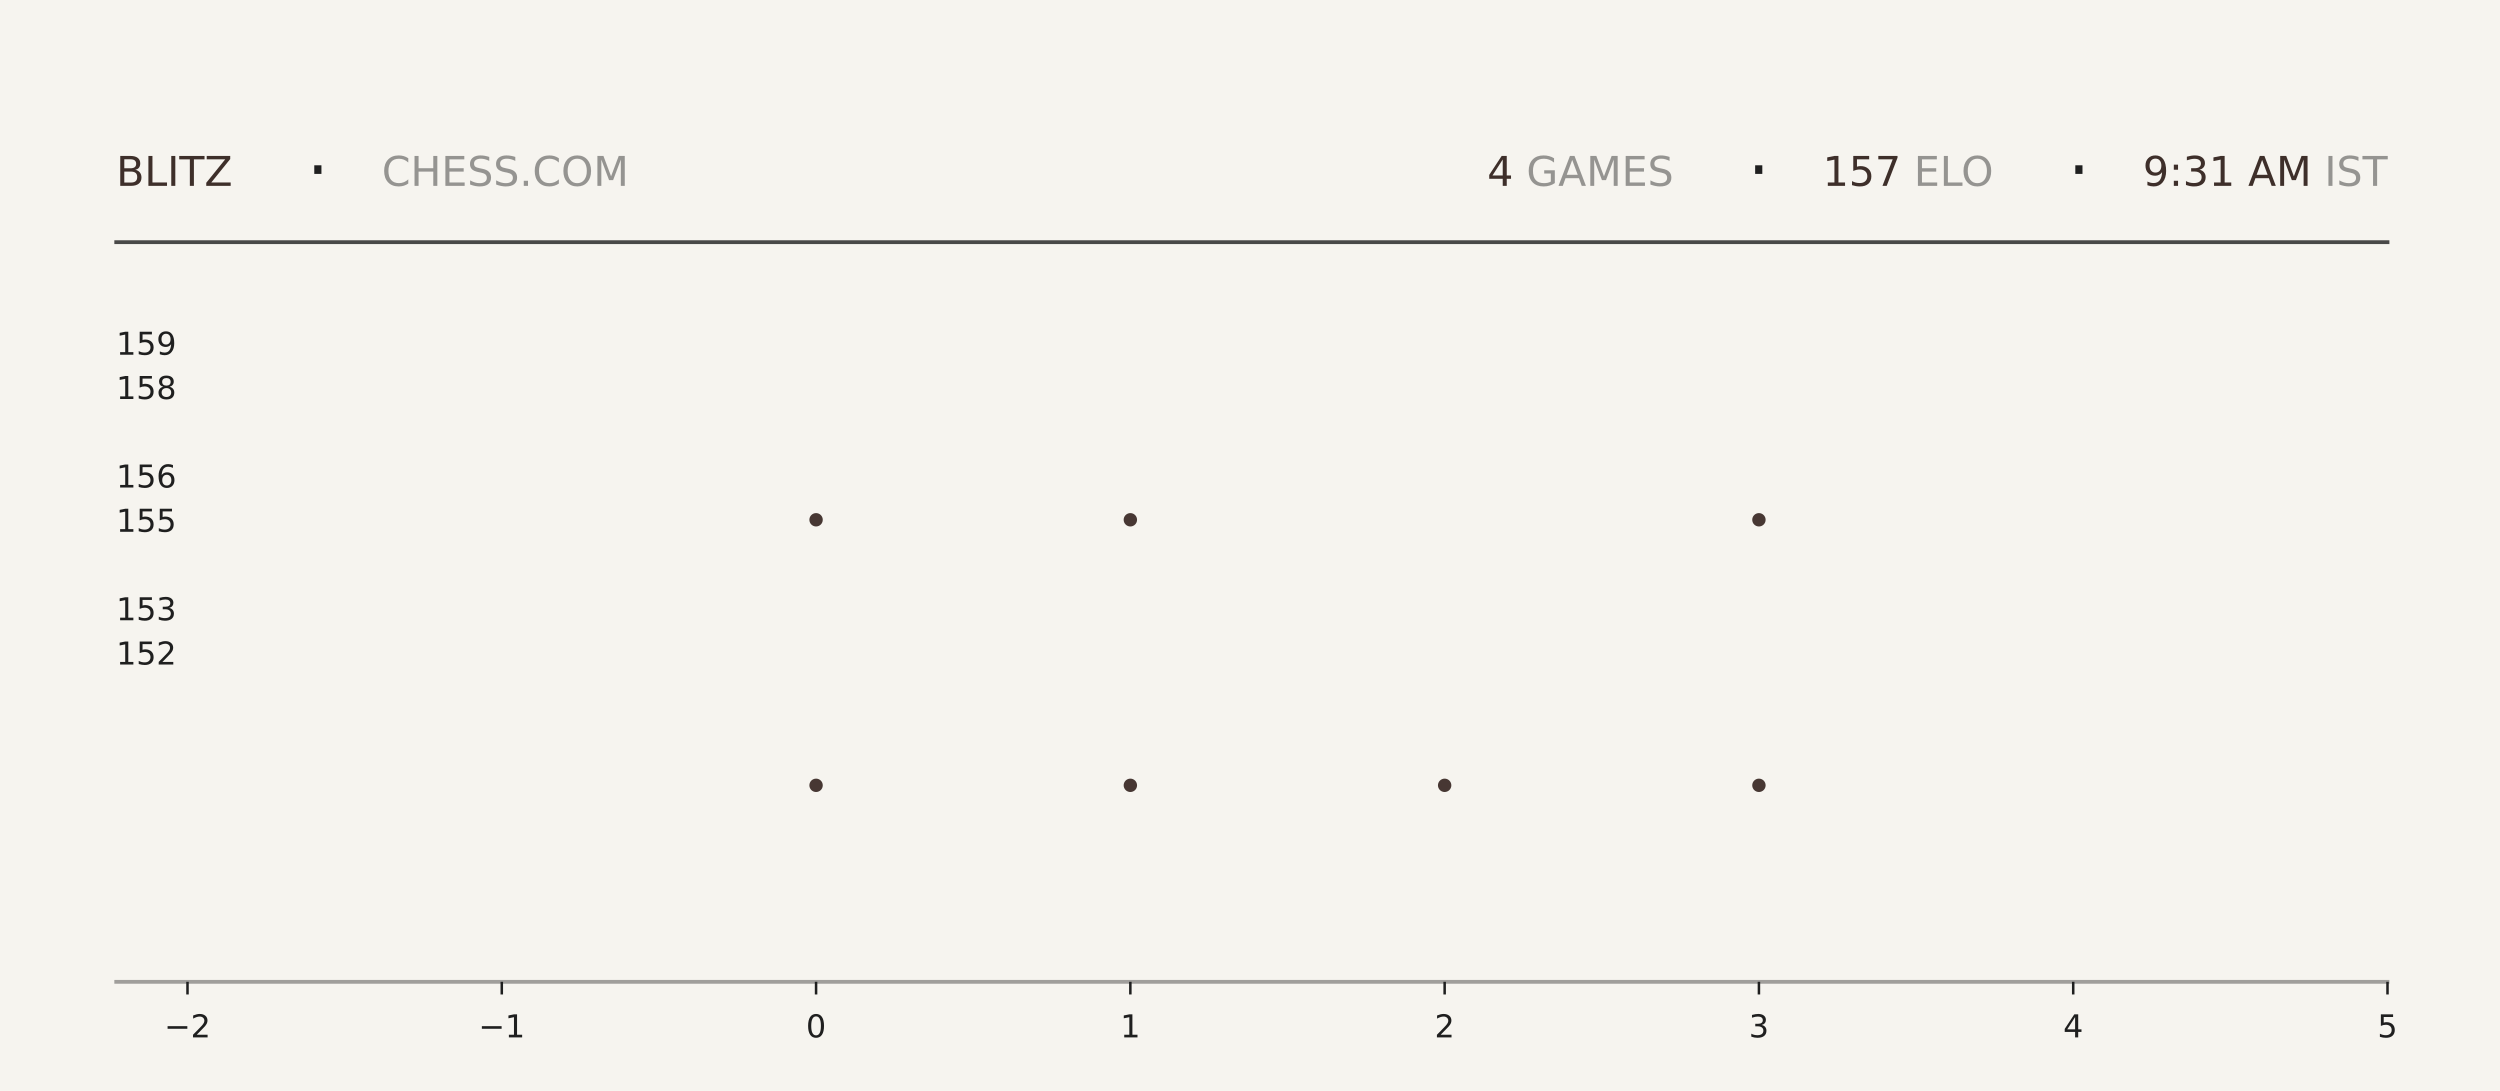
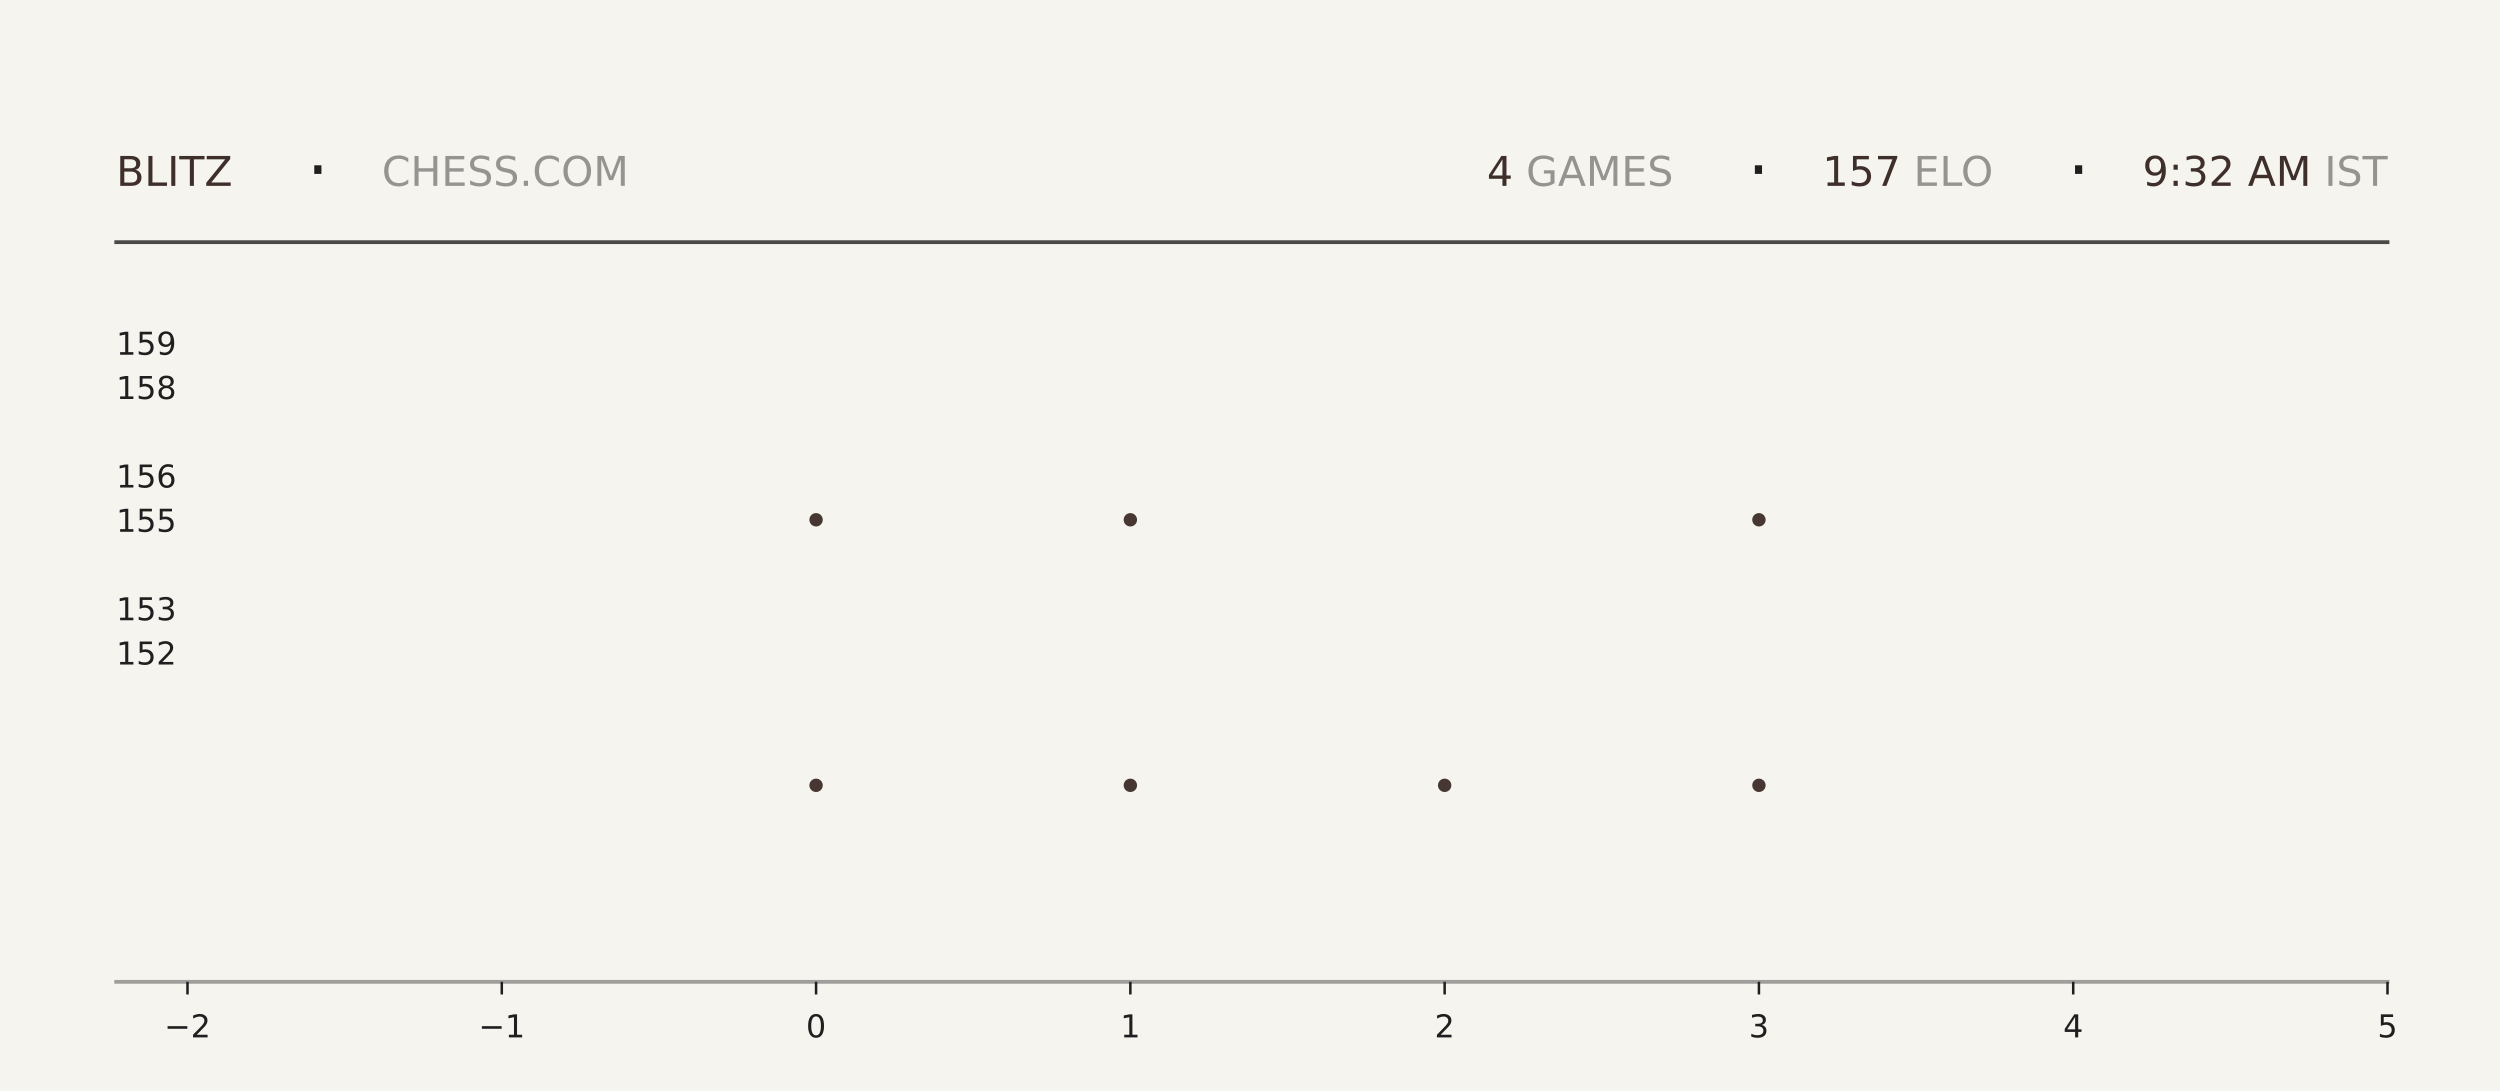
<svg xmlns="http://www.w3.org/2000/svg" xmlns:xlink="http://www.w3.org/1999/xlink" width="792pt" height="345.6pt" viewBox="0 0 792 345.6" version="1.1">
  <defs>
    <style type="text/css">*{stroke-linejoin: round; stroke-linecap: butt}</style>
  </defs>
  <g id="figure_1">
    <g id="patch_1">
      <path d="M 0 345.6  L 792 345.6  L 792 0  L 0 0  z " style="fill: #f6f4ef" />
    </g>
    <g id="axes_1">
      <g id="patch_2">
        <path d="M 59.4 311.04  L 756.36 311.04  L 756.36 103.68  L 59.4 103.68  z " style="fill: #f6f4ef" />
      </g>
      <g id="PathCollection_1">
        <defs>
-           <path id="m7919af1cf6" d="M 0 2.121  C 0.563 2.121 1.102 1.898 1.5 1.5  C 1.898 1.102 2.121 0.563 2.121 0  C 2.121 -0.563 1.898 -1.102 1.5 -1.5  C 1.102 -1.898 0.563 -2.121 0 -2.121  C -0.563 -2.121 -1.102 -1.898 -1.5 -1.5  C -1.898 -1.102 -2.121 -0.563 -2.121 0  C -2.121 0.563 -1.898 1.102 -1.5 1.5  C -1.102 1.898 -0.563 2.121 0 2.121  z " />
-         </defs>
-         <g clip-path="url(#p4f26fd33c6)">
-           <use xlink:href="#m7919af1cf6" x="258.531" y="248.79" style="fill: #3e2f2a; fill-opacity: 0.95" />
-           <use xlink:href="#m7919af1cf6" x="258.531" y="164.668" style="fill: #3e2f2a; fill-opacity: 0.95" />
+           <path id="mb1b7c288c2" d="M 0 2.121  C 0.563 2.121 1.102 1.898 1.5 1.5  C 1.898 1.102 2.121 0.563 2.121 0  C 2.121 -0.563 1.898 -1.102 1.5 -1.5  C 1.102 -1.898 0.563 -2.121 0 -2.121  C -0.563 -2.121 -1.102 -1.898 -1.5 -1.5  C -1.898 -1.102 -2.121 -0.563 -2.121 0  C -2.121 0.563 -1.898 1.102 -1.5 1.5  C -1.102 1.898 -0.563 2.121 0 2.121  z " />
+         </defs>
+         <g clip-path="url(#p790beb0918)">
+           <use xlink:href="#mb1b7c288c2" x="258.531" y="248.79" style="fill: #3e2f2a; fill-opacity: 0.95" />
+           <use xlink:href="#mb1b7c288c2" x="258.531" y="164.668" style="fill: #3e2f2a; fill-opacity: 0.95" />
        </g>
      </g>
      <g id="PathCollection_2">
-         <g clip-path="url(#p4f26fd33c6)">
-           <use xlink:href="#m7919af1cf6" x="358.097" y="248.79" style="fill: #3e2f2a; fill-opacity: 0.95" />
-           <use xlink:href="#m7919af1cf6" x="358.097" y="164.668" style="fill: #3e2f2a; fill-opacity: 0.95" />
-           <use xlink:href="#m7919af1cf6" x="358.097" y="80.547" style="fill: #3e2f2a; fill-opacity: 0.95" />
+         <g clip-path="url(#p790beb0918)">
+           <use xlink:href="#mb1b7c288c2" x="358.097" y="248.79" style="fill: #3e2f2a; fill-opacity: 0.95" />
+           <use xlink:href="#mb1b7c288c2" x="358.097" y="164.668" style="fill: #3e2f2a; fill-opacity: 0.95" />
+           <use xlink:href="#mb1b7c288c2" x="358.097" y="80.547" style="fill: #3e2f2a; fill-opacity: 0.95" />
        </g>
      </g>
      <g id="PathCollection_3">
-         <g clip-path="url(#p4f26fd33c6)">
-           <use xlink:href="#m7919af1cf6" x="457.663" y="248.79" style="fill: #3e2f2a; fill-opacity: 0.95" />
+         <g clip-path="url(#p790beb0918)">
+           <use xlink:href="#mb1b7c288c2" x="457.663" y="248.79" style="fill: #3e2f2a; fill-opacity: 0.95" />
        </g>
      </g>
      <g id="PathCollection_4">
-         <g clip-path="url(#p4f26fd33c6)">
-           <use xlink:href="#m7919af1cf6" x="557.229" y="248.79" style="fill: #3e2f2a; fill-opacity: 0.95" />
-           <use xlink:href="#m7919af1cf6" x="557.229" y="164.668" style="fill: #3e2f2a; fill-opacity: 0.95" />
-           <use xlink:href="#m7919af1cf6" x="557.229" y="80.547" style="fill: #3e2f2a; fill-opacity: 0.95" />
+         <g clip-path="url(#p790beb0918)">
+           <use xlink:href="#mb1b7c288c2" x="557.229" y="248.79" style="fill: #3e2f2a; fill-opacity: 0.95" />
+           <use xlink:href="#mb1b7c288c2" x="557.229" y="164.668" style="fill: #3e2f2a; fill-opacity: 0.95" />
+           <use xlink:href="#mb1b7c288c2" x="557.229" y="80.547" style="fill: #3e2f2a; fill-opacity: 0.95" />
        </g>
      </g>
      <g id="matplotlib.axis_1">
        <g id="xtick_1">
          <g id="line2d_1">
            <defs>
-               <path id="mfbb5817de0" d="M 0 0  L 0 4  " style="stroke: #1f1f1f; stroke-width: 0.8" />
+               <path id="m929037fd8c" d="M 0 0  L 0 4  " style="stroke: #1f1f1f; stroke-width: 0.8" />
            </defs>
            <g>
-               <use xlink:href="#mfbb5817de0" x="59.4" y="311.04" style="fill: #1f1f1f; stroke: #1f1f1f; stroke-width: 0.8" />
+               <use xlink:href="#m929037fd8c" x="59.4" y="311.04" style="fill: #1f1f1f; stroke: #1f1f1f; stroke-width: 0.8" />
            </g>
          </g>
          <g id="text_1">
            <g style="fill: #1f1f1f" transform="translate(52.02891 328.6384) scale(0.1 -0.1)">
              <defs>
                <path id="DejaVuSans-2212" d="M 678 2272  L 4684 2272  L 4684 1741  L 678 1741  L 678 2272  z " transform="scale(0.015625)" />
                <path id="DejaVuSans-32" d="M 1228 531  L 3431 531  L 3431 0  L 469 0  L 469 531  Q 828 903 1448 1529  Q 2069 2156 2228 2338  Q 2531 2678 2651 2914  Q 2772 3150 2772 3378  Q 2772 3750 2511 3984  Q 2250 4219 1831 4219  Q 1534 4219 1204 4116  Q 875 4013 500 3803  L 500 4441  Q 881 4594 1212 4672  Q 1544 4750 1819 4750  Q 2544 4750 2975 4387  Q 3406 4025 3406 3419  Q 3406 3131 3298 2873  Q 3191 2616 2906 2266  Q 2828 2175 2409 1742  Q 1991 1309 1228 531  z " transform="scale(0.015625)" />
              </defs>
              <use xlink:href="#DejaVuSans-2212" />
              <use xlink:href="#DejaVuSans-32" transform="translate(83.78906 0)" />
            </g>
          </g>
        </g>
        <g id="xtick_2">
          <g id="line2d_2">
            <g>
-               <use xlink:href="#mfbb5817de0" x="158.966" y="311.04" style="fill: #1f1f1f; stroke: #1f1f1f; stroke-width: 0.8" />
+               <use xlink:href="#m929037fd8c" x="158.966" y="311.04" style="fill: #1f1f1f; stroke: #1f1f1f; stroke-width: 0.8" />
            </g>
          </g>
          <g id="text_2">
            <g style="fill: #1f1f1f" transform="translate(151.5946 328.6384) scale(0.1 -0.1)">
              <defs>
                <path id="DejaVuSans-31" d="M 794 531  L 1825 531  L 1825 4091  L 703 3866  L 703 4441  L 1819 4666  L 2450 4666  L 2450 531  L 3481 531  L 3481 0  L 794 0  L 794 531  z " transform="scale(0.015625)" />
              </defs>
              <use xlink:href="#DejaVuSans-2212" />
              <use xlink:href="#DejaVuSans-31" transform="translate(83.78906 0)" />
            </g>
          </g>
        </g>
        <g id="xtick_3">
          <g id="line2d_3">
            <g>
-               <use xlink:href="#mfbb5817de0" x="258.531" y="311.04" style="fill: #1f1f1f; stroke: #1f1f1f; stroke-width: 0.8" />
+               <use xlink:href="#m929037fd8c" x="258.531" y="311.04" style="fill: #1f1f1f; stroke: #1f1f1f; stroke-width: 0.8" />
            </g>
          </g>
          <g id="text_3">
            <g style="fill: #1f1f1f" transform="translate(255.3502 328.6384) scale(0.1 -0.1)">
              <defs>
                <path id="DejaVuSans-30" d="M 2034 4250  Q 1547 4250 1301 3770  Q 1056 3291 1056 2328  Q 1056 1369 1301 889  Q 1547 409 2034 409  Q 2525 409 2770 889  Q 3016 1369 3016 2328  Q 3016 3291 2770 3770  Q 2525 4250 2034 4250  z M 2034 4750  Q 2819 4750 3233 4129  Q 3647 3509 3647 2328  Q 3647 1150 3233 529  Q 2819 -91 2034 -91  Q 1250 -91 836 529  Q 422 1150 422 2328  Q 422 3509 836 4129  Q 1250 4750 2034 4750  z " transform="scale(0.015625)" />
              </defs>
              <use xlink:href="#DejaVuSans-30" />
            </g>
          </g>
        </g>
        <g id="xtick_4">
          <g id="line2d_4">
            <g>
-               <use xlink:href="#mfbb5817de0" x="358.097" y="311.04" style="fill: #1f1f1f; stroke: #1f1f1f; stroke-width: 0.8" />
+               <use xlink:href="#m929037fd8c" x="358.097" y="311.04" style="fill: #1f1f1f; stroke: #1f1f1f; stroke-width: 0.8" />
            </g>
          </g>
          <g id="text_4">
            <g style="fill: #1f1f1f" transform="translate(354.9159 328.6384) scale(0.1 -0.1)">
              <use xlink:href="#DejaVuSans-31" />
            </g>
          </g>
        </g>
        <g id="xtick_5">
          <g id="line2d_5">
            <g>
-               <use xlink:href="#mfbb5817de0" x="457.663" y="311.04" style="fill: #1f1f1f; stroke: #1f1f1f; stroke-width: 0.8" />
+               <use xlink:href="#m929037fd8c" x="457.663" y="311.04" style="fill: #1f1f1f; stroke: #1f1f1f; stroke-width: 0.8" />
            </g>
          </g>
          <g id="text_5">
            <g style="fill: #1f1f1f" transform="translate(454.4816 328.6384) scale(0.1 -0.1)">
              <use xlink:href="#DejaVuSans-32" />
            </g>
          </g>
        </g>
        <g id="xtick_6">
          <g id="line2d_6">
            <g>
-               <use xlink:href="#mfbb5817de0" x="557.229" y="311.04" style="fill: #1f1f1f; stroke: #1f1f1f; stroke-width: 0.8" />
+               <use xlink:href="#m929037fd8c" x="557.229" y="311.04" style="fill: #1f1f1f; stroke: #1f1f1f; stroke-width: 0.8" />
            </g>
          </g>
          <g id="text_6">
            <g style="fill: #1f1f1f" transform="translate(554.0473 328.6384) scale(0.1 -0.1)">
              <defs>
                <path id="DejaVuSans-33" d="M 2597 2516  Q 3050 2419 3304 2112  Q 3559 1806 3559 1356  Q 3559 666 3084 287  Q 2609 -91 1734 -91  Q 1441 -91 1130 -33  Q 819 25 488 141  L 488 750  Q 750 597 1062 519  Q 1375 441 1716 441  Q 2309 441 2620 675  Q 2931 909 2931 1356  Q 2931 1769 2642 2001  Q 2353 2234 1838 2234  L 1294 2234  L 1294 2753  L 1863 2753  Q 2328 2753 2575 2939  Q 2822 3125 2822 3475  Q 2822 3834 2567 4026  Q 2313 4219 1838 4219  Q 1578 4219 1281 4162  Q 984 4106 628 3988  L 628 4550  Q 988 4650 1302 4700  Q 1616 4750 1894 4750  Q 2613 4750 3031 4423  Q 3450 4097 3450 3541  Q 3450 3153 3228 2886  Q 3006 2619 2597 2516  z " transform="scale(0.015625)" />
              </defs>
              <use xlink:href="#DejaVuSans-33" />
            </g>
          </g>
        </g>
        <g id="xtick_7">
          <g id="line2d_7">
            <g>
-               <use xlink:href="#mfbb5817de0" x="656.794" y="311.04" style="fill: #1f1f1f; stroke: #1f1f1f; stroke-width: 0.8" />
+               <use xlink:href="#m929037fd8c" x="656.794" y="311.04" style="fill: #1f1f1f; stroke: #1f1f1f; stroke-width: 0.8" />
            </g>
          </g>
          <g id="text_7">
            <g style="fill: #1f1f1f" transform="translate(653.613 328.6384) scale(0.1 -0.1)">
              <defs>
                <path id="DejaVuSans-34" d="M 2419 4116  L 825 1625  L 2419 1625  L 2419 4116  z M 2253 4666  L 3047 4666  L 3047 1625  L 3713 1625  L 3713 1100  L 3047 1100  L 3047 0  L 2419 0  L 2419 1100  L 313 1100  L 313 1709  L 2253 4666  z " transform="scale(0.015625)" />
              </defs>
              <use xlink:href="#DejaVuSans-34" />
            </g>
          </g>
        </g>
        <g id="xtick_8">
          <g id="line2d_8">
            <g>
-               <use xlink:href="#mfbb5817de0" x="756.36" y="311.04" style="fill: #1f1f1f; stroke: #1f1f1f; stroke-width: 0.8" />
+               <use xlink:href="#m929037fd8c" x="756.36" y="311.04" style="fill: #1f1f1f; stroke: #1f1f1f; stroke-width: 0.8" />
            </g>
          </g>
          <g id="text_8">
            <g style="fill: #1f1f1f" transform="translate(753.1788 328.6384) scale(0.1 -0.1)">
              <defs>
                <path id="DejaVuSans-35" d="M 691 4666  L 3169 4666  L 3169 4134  L 1269 4134  L 1269 2991  Q 1406 3038 1543 3061  Q 1681 3084 1819 3084  Q 2600 3084 3056 2656  Q 3513 2228 3513 1497  Q 3513 744 3044 326  Q 2575 -91 1722 -91  Q 1428 -91 1123 -41  Q 819 9 494 109  L 494 744  Q 775 591 1075 516  Q 1375 441 1709 441  Q 2250 441 2565 725  Q 2881 1009 2881 1497  Q 2881 1984 2565 2268  Q 2250 2553 1709 2553  Q 1456 2553 1204 2497  Q 953 2441 691 2322  L 691 4666  z " transform="scale(0.015625)" />
              </defs>
              <use xlink:href="#DejaVuSans-35" />
            </g>
          </g>
        </g>
      </g>
      <g id="matplotlib.axis_2">
        <g id="ytick_1">
          <g id="line2d_9" />
          <g id="text_9">
            <g style="fill: #1f1f1f" transform="translate(36.8125 210.5283) scale(0.1 -0.1)">
              <use xlink:href="#DejaVuSans-31" />
              <use xlink:href="#DejaVuSans-35" transform="translate(63.62305 0)" />
              <use xlink:href="#DejaVuSans-32" transform="translate(127.2461 0)" />
            </g>
          </g>
        </g>
        <g id="ytick_2">
          <g id="line2d_10" />
          <g id="text_10">
            <g style="fill: #1f1f1f" transform="translate(36.8125 196.508) scale(0.1 -0.1)">
              <use xlink:href="#DejaVuSans-31" />
              <use xlink:href="#DejaVuSans-35" transform="translate(63.62305 0)" />
              <use xlink:href="#DejaVuSans-33" transform="translate(127.2461 0)" />
            </g>
          </g>
        </g>
        <g id="ytick_3">
          <g id="line2d_11" />
          <g id="text_11">
            <g style="fill: #1f1f1f" transform="translate(36.8125 168.4675) scale(0.1 -0.1)">
              <use xlink:href="#DejaVuSans-31" />
              <use xlink:href="#DejaVuSans-35" transform="translate(63.62305 0)" />
              <use xlink:href="#DejaVuSans-35" transform="translate(127.2461 0)" />
            </g>
          </g>
        </g>
        <g id="ytick_4">
          <g id="line2d_12" />
          <g id="text_12">
            <g style="fill: #1f1f1f" transform="translate(36.8125 154.4472) scale(0.1 -0.1)">
              <defs>
                <path id="DejaVuSans-36" d="M 2113 2584  Q 1688 2584 1439 2293  Q 1191 2003 1191 1497  Q 1191 994 1439 701  Q 1688 409 2113 409  Q 2538 409 2786 701  Q 3034 994 3034 1497  Q 3034 2003 2786 2293  Q 2538 2584 2113 2584  z M 3366 4563  L 3366 3988  Q 3128 4100 2886 4159  Q 2644 4219 2406 4219  Q 1781 4219 1451 3797  Q 1122 3375 1075 2522  Q 1259 2794 1537 2939  Q 1816 3084 2150 3084  Q 2853 3084 3261 2657  Q 3669 2231 3669 1497  Q 3669 778 3244 343  Q 2819 -91 2113 -91  Q 1303 -91 875 529  Q 447 1150 447 2328  Q 447 3434 972 4092  Q 1497 4750 2381 4750  Q 2619 4750 2861 4703  Q 3103 4656 3366 4563  z " transform="scale(0.015625)" />
              </defs>
              <use xlink:href="#DejaVuSans-31" />
              <use xlink:href="#DejaVuSans-35" transform="translate(63.62305 0)" />
              <use xlink:href="#DejaVuSans-36" transform="translate(127.2461 0)" />
            </g>
          </g>
        </g>
        <g id="ytick_5">
          <g id="line2d_13" />
          <g id="text_13">
            <g style="fill: #1f1f1f" transform="translate(36.8125 126.4066) scale(0.1 -0.1)">
              <defs>
                <path id="DejaVuSans-38" d="M 2034 2216  Q 1584 2216 1326 1975  Q 1069 1734 1069 1313  Q 1069 891 1326 650  Q 1584 409 2034 409  Q 2484 409 2743 651  Q 3003 894 3003 1313  Q 3003 1734 2745 1975  Q 2488 2216 2034 2216  z M 1403 2484  Q 997 2584 770 2862  Q 544 3141 544 3541  Q 544 4100 942 4425  Q 1341 4750 2034 4750  Q 2731 4750 3128 4425  Q 3525 4100 3525 3541  Q 3525 3141 3298 2862  Q 3072 2584 2669 2484  Q 3125 2378 3379 2068  Q 3634 1759 3634 1313  Q 3634 634 3220 271  Q 2806 -91 2034 -91  Q 1263 -91 848 271  Q 434 634 434 1313  Q 434 1759 690 2068  Q 947 2378 1403 2484  z M 1172 3481  Q 1172 3119 1398 2916  Q 1625 2713 2034 2713  Q 2441 2713 2670 2916  Q 2900 3119 2900 3481  Q 2900 3844 2670 4047  Q 2441 4250 2034 4250  Q 1625 4250 1398 4047  Q 1172 3844 1172 3481  z " transform="scale(0.015625)" />
              </defs>
              <use xlink:href="#DejaVuSans-31" />
              <use xlink:href="#DejaVuSans-35" transform="translate(63.62305 0)" />
              <use xlink:href="#DejaVuSans-38" transform="translate(127.2461 0)" />
            </g>
          </g>
        </g>
        <g id="ytick_6">
          <g id="line2d_14" />
          <g id="text_14">
            <g style="fill: #1f1f1f" transform="translate(36.8125 112.3863) scale(0.1 -0.1)">
              <defs>
                <path id="DejaVuSans-39" d="M 703 97  L 703 672  Q 941 559 1184 500  Q 1428 441 1663 441  Q 2288 441 2617 861  Q 2947 1281 2994 2138  Q 2813 1869 2534 1725  Q 2256 1581 1919 1581  Q 1219 1581 811 2004  Q 403 2428 403 3163  Q 403 3881 828 4315  Q 1253 4750 1959 4750  Q 2769 4750 3195 4129  Q 3622 3509 3622 2328  Q 3622 1225 3098 567  Q 2575 -91 1691 -91  Q 1453 -91 1209 -44  Q 966 3 703 97  z M 1959 2075  Q 2384 2075 2632 2365  Q 2881 2656 2881 3163  Q 2881 3666 2632 3958  Q 2384 4250 1959 4250  Q 1534 4250 1286 3958  Q 1038 3666 1038 3163  Q 1038 2656 1286 2365  Q 1534 2075 1959 2075  z " transform="scale(0.015625)" />
              </defs>
              <use xlink:href="#DejaVuSans-31" />
              <use xlink:href="#DejaVuSans-35" transform="translate(63.62305 0)" />
              <use xlink:href="#DejaVuSans-39" transform="translate(127.2461 0)" />
            </g>
          </g>
        </g>
      </g>
    </g>
    <g id="line2d_15">
      <path d="M 36.82 76.723  L 756.36 76.723  " style="fill: none; stroke: #1f1f1f; stroke-opacity: 0.8; stroke-width: 1.2; stroke-linecap: square" />
    </g>
    <g id="line2d_16">
      <path d="M 36.82 311.04  L 756.36 311.04  " style="fill: none; stroke: #1f1f1f; stroke-opacity: 0.4; stroke-width: 1.2; stroke-linecap: square" />
    </g>
    <g id="text_15">
      <g style="fill: #3e2f2a" transform="translate(36.82 58.88319) scale(0.13 -0.13)">
        <defs>
          <path id="DejaVuSans-42" d="M 1259 2228  L 1259 519  L 2272 519  Q 2781 519 3026 730  Q 3272 941 3272 1375  Q 3272 1813 3026 2020  Q 2781 2228 2272 2228  L 1259 2228  z M 1259 4147  L 1259 2741  L 2194 2741  Q 2656 2741 2882 2914  Q 3109 3088 3109 3444  Q 3109 3797 2882 3972  Q 2656 4147 2194 4147  L 1259 4147  z M 628 4666  L 2241 4666  Q 2963 4666 3353 4366  Q 3744 4066 3744 3513  Q 3744 3084 3544 2831  Q 3344 2578 2956 2516  Q 3422 2416 3680 2098  Q 3938 1781 3938 1306  Q 3938 681 3513 340  Q 3088 0 2303 0  L 628 0  L 628 4666  z " transform="scale(0.015625)" />
          <path id="DejaVuSans-4c" d="M 628 4666  L 1259 4666  L 1259 531  L 3531 531  L 3531 0  L 628 0  L 628 4666  z " transform="scale(0.015625)" />
          <path id="DejaVuSans-49" d="M 628 4666  L 1259 4666  L 1259 0  L 628 0  L 628 4666  z " transform="scale(0.015625)" />
          <path id="DejaVuSans-54" d="M -19 4666  L 3928 4666  L 3928 4134  L 2272 4134  L 2272 0  L 1638 0  L 1638 4134  L -19 4134  L -19 4666  z " transform="scale(0.015625)" />
          <path id="DejaVuSans-5a" d="M 359 4666  L 4025 4666  L 4025 4184  L 1075 531  L 4097 531  L 4097 0  L 288 0  L 288 481  L 3238 4134  L 359 4134  L 359 4666  z " transform="scale(0.015625)" />
        </defs>
        <use xlink:href="#DejaVuSans-42" />
        <use xlink:href="#DejaVuSans-4c" transform="translate(68.60352 0)" />
        <use xlink:href="#DejaVuSans-49" transform="translate(124.3164 0)" />
        <use xlink:href="#DejaVuSans-54" transform="translate(153.8086 0)" />
        <use xlink:href="#DejaVuSans-5a" transform="translate(214.8926 0)" />
      </g>
    </g>
    <g id="text_16">
      <g style="fill: #1f1f1f" transform="translate(97.21 61.36662) scale(0.22 -0.22)">
        <defs>
          <path id="DejaVuSans-b7" d="M 684 2619  L 1344 2619  L 1344 1825  L 684 1825  L 684 2619  z " transform="scale(0.015625)" />
        </defs>
        <use xlink:href="#DejaVuSans-b7" />
      </g>
    </g>
    <g id="text_17">
      <g style="fill: #1f1f1f; opacity: 0.45" transform="translate(120.97 58.88319) scale(0.13 -0.13)">
        <defs>
          <path id="DejaVuSans-43" d="M 4122 4306  L 4122 3641  Q 3803 3938 3442 4084  Q 3081 4231 2675 4231  Q 1875 4231 1450 3742  Q 1025 3253 1025 2328  Q 1025 1406 1450 917  Q 1875 428 2675 428  Q 3081 428 3442 575  Q 3803 722 4122 1019  L 4122 359  Q 3791 134 3420 21  Q 3050 -91 2638 -91  Q 1578 -91 968 557  Q 359 1206 359 2328  Q 359 3453 968 4101  Q 1578 4750 2638 4750  Q 3056 4750 3426 4639  Q 3797 4528 4122 4306  z " transform="scale(0.015625)" />
          <path id="DejaVuSans-48" d="M 628 4666  L 1259 4666  L 1259 2753  L 3553 2753  L 3553 4666  L 4184 4666  L 4184 0  L 3553 0  L 3553 2222  L 1259 2222  L 1259 0  L 628 0  L 628 4666  z " transform="scale(0.015625)" />
          <path id="DejaVuSans-45" d="M 628 4666  L 3578 4666  L 3578 4134  L 1259 4134  L 1259 2753  L 3481 2753  L 3481 2222  L 1259 2222  L 1259 531  L 3634 531  L 3634 0  L 628 0  L 628 4666  z " transform="scale(0.015625)" />
          <path id="DejaVuSans-53" d="M 3425 4513  L 3425 3897  Q 3066 4069 2747 4153  Q 2428 4238 2131 4238  Q 1616 4238 1336 4038  Q 1056 3838 1056 3469  Q 1056 3159 1242 3001  Q 1428 2844 1947 2747  L 2328 2669  Q 3034 2534 3370 2195  Q 3706 1856 3706 1288  Q 3706 609 3251 259  Q 2797 -91 1919 -91  Q 1588 -91 1214 -16  Q 841 59 441 206  L 441 856  Q 825 641 1194 531  Q 1563 422 1919 422  Q 2459 422 2753 634  Q 3047 847 3047 1241  Q 3047 1584 2836 1778  Q 2625 1972 2144 2069  L 1759 2144  Q 1053 2284 737 2584  Q 422 2884 422 3419  Q 422 4038 858 4394  Q 1294 4750 2059 4750  Q 2388 4750 2728 4690  Q 3069 4631 3425 4513  z " transform="scale(0.015625)" />
          <path id="DejaVuSans-2e" d="M 684 794  L 1344 794  L 1344 0  L 684 0  L 684 794  z " transform="scale(0.015625)" />
          <path id="DejaVuSans-4f" d="M 2522 4238  Q 1834 4238 1429 3725  Q 1025 3213 1025 2328  Q 1025 1447 1429 934  Q 1834 422 2522 422  Q 3209 422 3611 934  Q 4013 1447 4013 2328  Q 4013 3213 3611 3725  Q 3209 4238 2522 4238  z M 2522 4750  Q 3503 4750 4090 4092  Q 4678 3434 4678 2328  Q 4678 1225 4090 567  Q 3503 -91 2522 -91  Q 1538 -91 948 565  Q 359 1222 359 2328  Q 359 3434 948 4092  Q 1538 4750 2522 4750  z " transform="scale(0.015625)" />
          <path id="DejaVuSans-4d" d="M 628 4666  L 1569 4666  L 2759 1491  L 3956 4666  L 4897 4666  L 4897 0  L 4281 0  L 4281 4097  L 3078 897  L 2444 897  L 1241 4097  L 1241 0  L 628 0  L 628 4666  z " transform="scale(0.015625)" />
        </defs>
        <use xlink:href="#DejaVuSans-43" />
        <use xlink:href="#DejaVuSans-48" transform="translate(69.82422 0)" />
        <use xlink:href="#DejaVuSans-45" transform="translate(145.0195 0)" />
        <use xlink:href="#DejaVuSans-53" transform="translate(208.2031 0)" />
        <use xlink:href="#DejaVuSans-53" transform="translate(271.6797 0)" />
        <use xlink:href="#DejaVuSans-2e" transform="translate(335.1562 0)" />
        <use xlink:href="#DejaVuSans-43" transform="translate(366.9434 0)" />
        <use xlink:href="#DejaVuSans-4f" transform="translate(436.7676 0)" />
        <use xlink:href="#DejaVuSans-4d" transform="translate(515.4785 0)" />
      </g>
    </g>
    <g id="text_18">
-       <g style="fill: #3e2f2a" transform="translate(471.15 58.88319) scale(0.13 -0.13)">
+       <g style="fill: #3e2f2a" transform="translate(471.06 58.88319) scale(0.13 -0.13)">
        <use xlink:href="#DejaVuSans-34" />
      </g>
    </g>
    <g id="text_19">
-       <g style="fill: #1f1f1f; opacity: 0.45" transform="translate(479.43 58.88319) scale(0.13 -0.13)">
+       <g style="fill: #1f1f1f; opacity: 0.45" transform="translate(479.34 58.88319) scale(0.13 -0.13)">
        <defs>
          <path id="DejaVuSans-20" transform="scale(0.015625)" />
          <path id="DejaVuSans-47" d="M 3809 666  L 3809 1919  L 2778 1919  L 2778 2438  L 4434 2438  L 4434 434  Q 4069 175 3628 42  Q 3188 -91 2688 -91  Q 1594 -91 976 548  Q 359 1188 359 2328  Q 359 3472 976 4111  Q 1594 4750 2688 4750  Q 3144 4750 3555 4637  Q 3966 4525 4313 4306  L 4313 3634  Q 3963 3931 3569 4081  Q 3175 4231 2741 4231  Q 1884 4231 1454 3753  Q 1025 3275 1025 2328  Q 1025 1384 1454 906  Q 1884 428 2741 428  Q 3075 428 3337 486  Q 3600 544 3809 666  z " transform="scale(0.015625)" />
          <path id="DejaVuSans-41" d="M 2188 4044  L 1331 1722  L 3047 1722  L 2188 4044  z M 1831 4666  L 2547 4666  L 4325 0  L 3669 0  L 3244 1197  L 1141 1197  L 716 0  L 50 0  L 1831 4666  z " transform="scale(0.015625)" />
        </defs>
        <use xlink:href="#DejaVuSans-20" />
        <use xlink:href="#DejaVuSans-47" transform="translate(31.78711 0)" />
        <use xlink:href="#DejaVuSans-41" transform="translate(109.2773 0)" />
        <use xlink:href="#DejaVuSans-4d" transform="translate(177.6855 0)" />
        <use xlink:href="#DejaVuSans-45" transform="translate(263.9648 0)" />
        <use xlink:href="#DejaVuSans-53" transform="translate(327.1484 0)" />
      </g>
    </g>
    <g id="text_20">
-       <g style="fill: #1f1f1f" transform="translate(553.68 61.36662) scale(0.22 -0.22)">
+       <g style="fill: #1f1f1f" transform="translate(553.59 61.36662) scale(0.22 -0.22)">
        <use xlink:href="#DejaVuSans-b7" />
      </g>
    </g>
    <g id="text_21">
-       <g style="fill: #3e2f2a" transform="translate(577.44 58.88319) scale(0.13 -0.13)">
+       <g style="fill: #3e2f2a" transform="translate(577.35 58.88319) scale(0.13 -0.13)">
        <defs>
          <path id="DejaVuSans-37" d="M 525 4666  L 3525 4666  L 3525 4397  L 1831 0  L 1172 0  L 2766 4134  L 525 4134  L 525 4666  z " transform="scale(0.015625)" />
        </defs>
        <use xlink:href="#DejaVuSans-31" />
        <use xlink:href="#DejaVuSans-35" transform="translate(63.62305 0)" />
        <use xlink:href="#DejaVuSans-37" transform="translate(127.2461 0)" />
      </g>
    </g>
    <g id="text_22">
-       <g style="fill: #1f1f1f; opacity: 0.45" transform="translate(602.19 58.88319) scale(0.13 -0.13)">
+       <g style="fill: #1f1f1f; opacity: 0.45" transform="translate(602.1 58.88319) scale(0.13 -0.13)">
        <use xlink:href="#DejaVuSans-20" />
        <use xlink:href="#DejaVuSans-45" transform="translate(31.78711 0)" />
        <use xlink:href="#DejaVuSans-4c" transform="translate(94.9707 0)" />
        <use xlink:href="#DejaVuSans-4f" transform="translate(147.0586 0)" />
      </g>
    </g>
    <g id="text_23">
-       <g style="fill: #1f1f1f" transform="translate(655.11 61.36662) scale(0.22 -0.22)">
+       <g style="fill: #1f1f1f" transform="translate(655.02 61.36662) scale(0.22 -0.22)">
        <use xlink:href="#DejaVuSans-b7" />
      </g>
    </g>
    <g id="text_24">
-       <g style="fill: #3e2f2a" transform="translate(678.87 58.88319) scale(0.13 -0.13)">
+       <g style="fill: #3e2f2a" transform="translate(678.78 58.88319) scale(0.13 -0.13)">
        <defs>
          <path id="DejaVuSans-3a" d="M 750 794  L 1409 794  L 1409 0  L 750 0  L 750 794  z M 750 3309  L 1409 3309  L 1409 2516  L 750 2516  L 750 3309  z " transform="scale(0.015625)" />
        </defs>
        <use xlink:href="#DejaVuSans-39" />
        <use xlink:href="#DejaVuSans-3a" transform="translate(63.62305 0)" />
        <use xlink:href="#DejaVuSans-33" transform="translate(97.31445 0)" />
-         <use xlink:href="#DejaVuSans-31" transform="translate(160.9375 0)" />
+         <use xlink:href="#DejaVuSans-32" transform="translate(160.9375 0)" />
        <use xlink:href="#DejaVuSans-20" transform="translate(224.5605 0)" />
        <use xlink:href="#DejaVuSans-41" transform="translate(256.3477 0)" />
        <use xlink:href="#DejaVuSans-4d" transform="translate(324.7559 0)" />
      </g>
    </g>
    <g id="text_25">
      <g style="fill: #1f1f1f; opacity: 0.45" transform="translate(732.24 58.88319) scale(0.13 -0.13)">
        <use xlink:href="#DejaVuSans-20" />
        <use xlink:href="#DejaVuSans-49" transform="translate(31.78711 0)" />
        <use xlink:href="#DejaVuSans-53" transform="translate(61.2793 0)" />
        <use xlink:href="#DejaVuSans-54" transform="translate(124.7559 0)" />
      </g>
    </g>
  </g>
  <defs>
-     <clipPath id="p4f26fd33c6">
+     <clipPath id="p790beb0918">
      <rect x="59.4" y="103.68" width="696.96" height="207.36" />
    </clipPath>
  </defs>
</svg>
